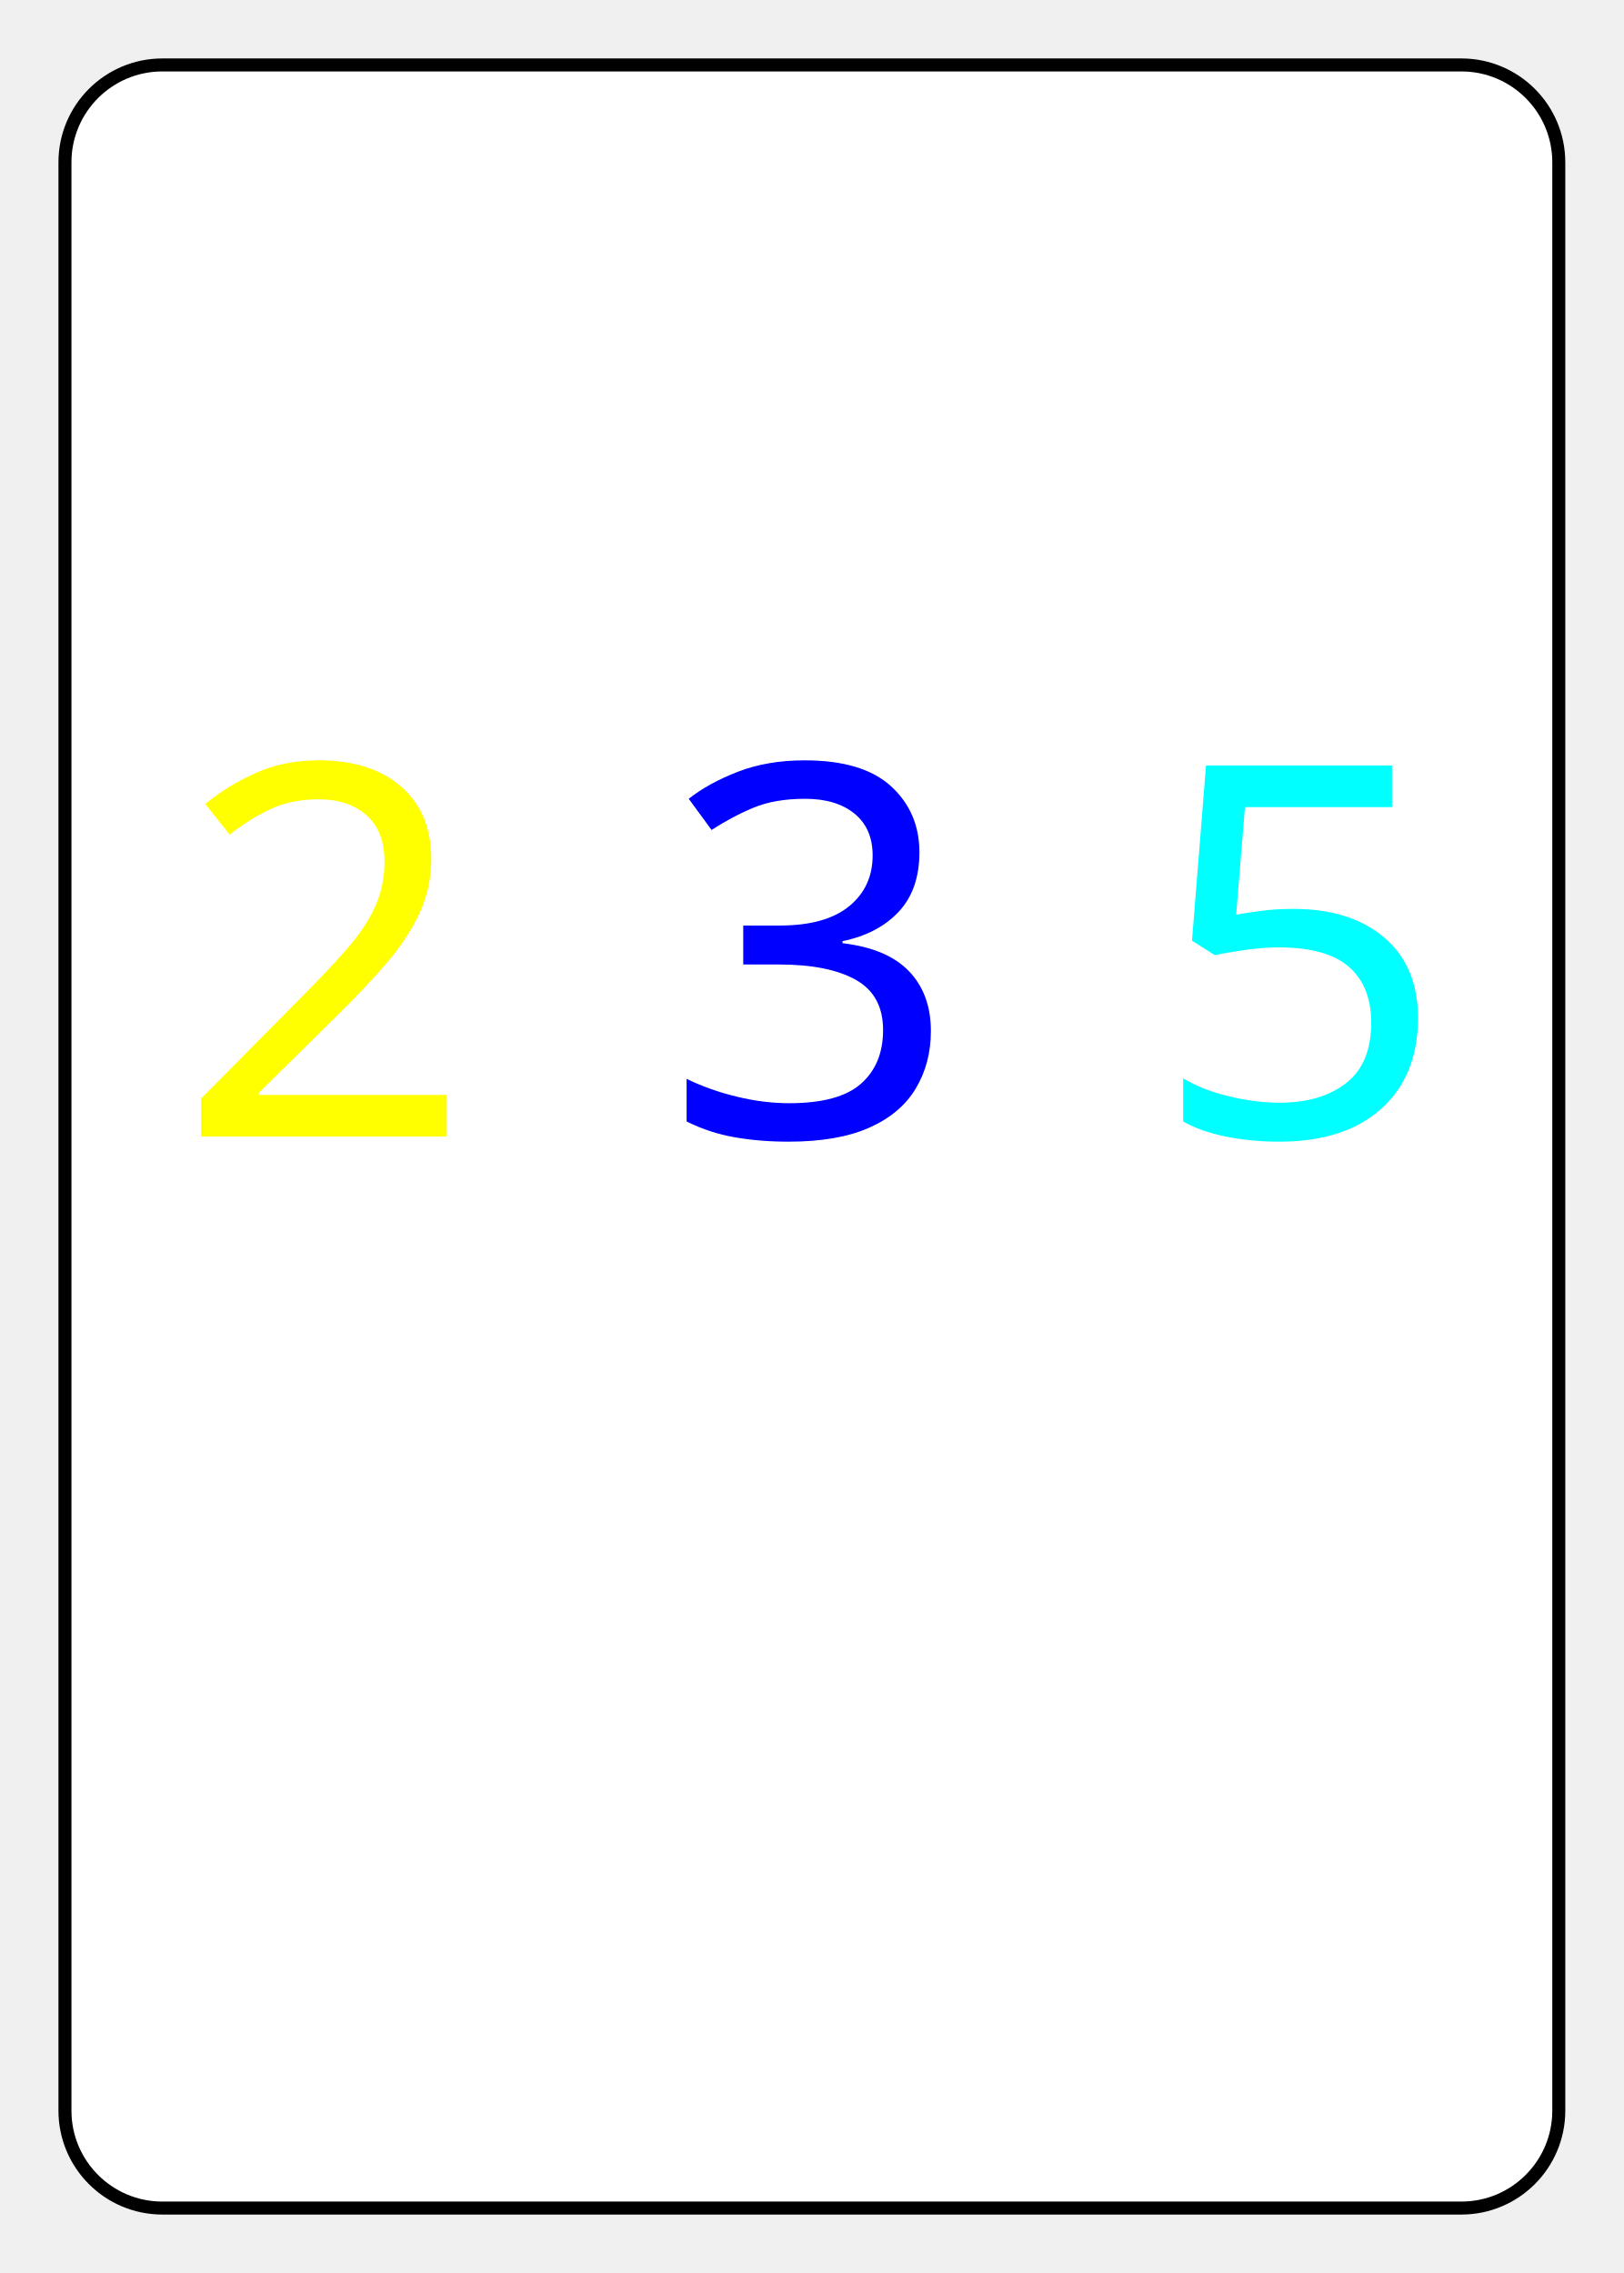
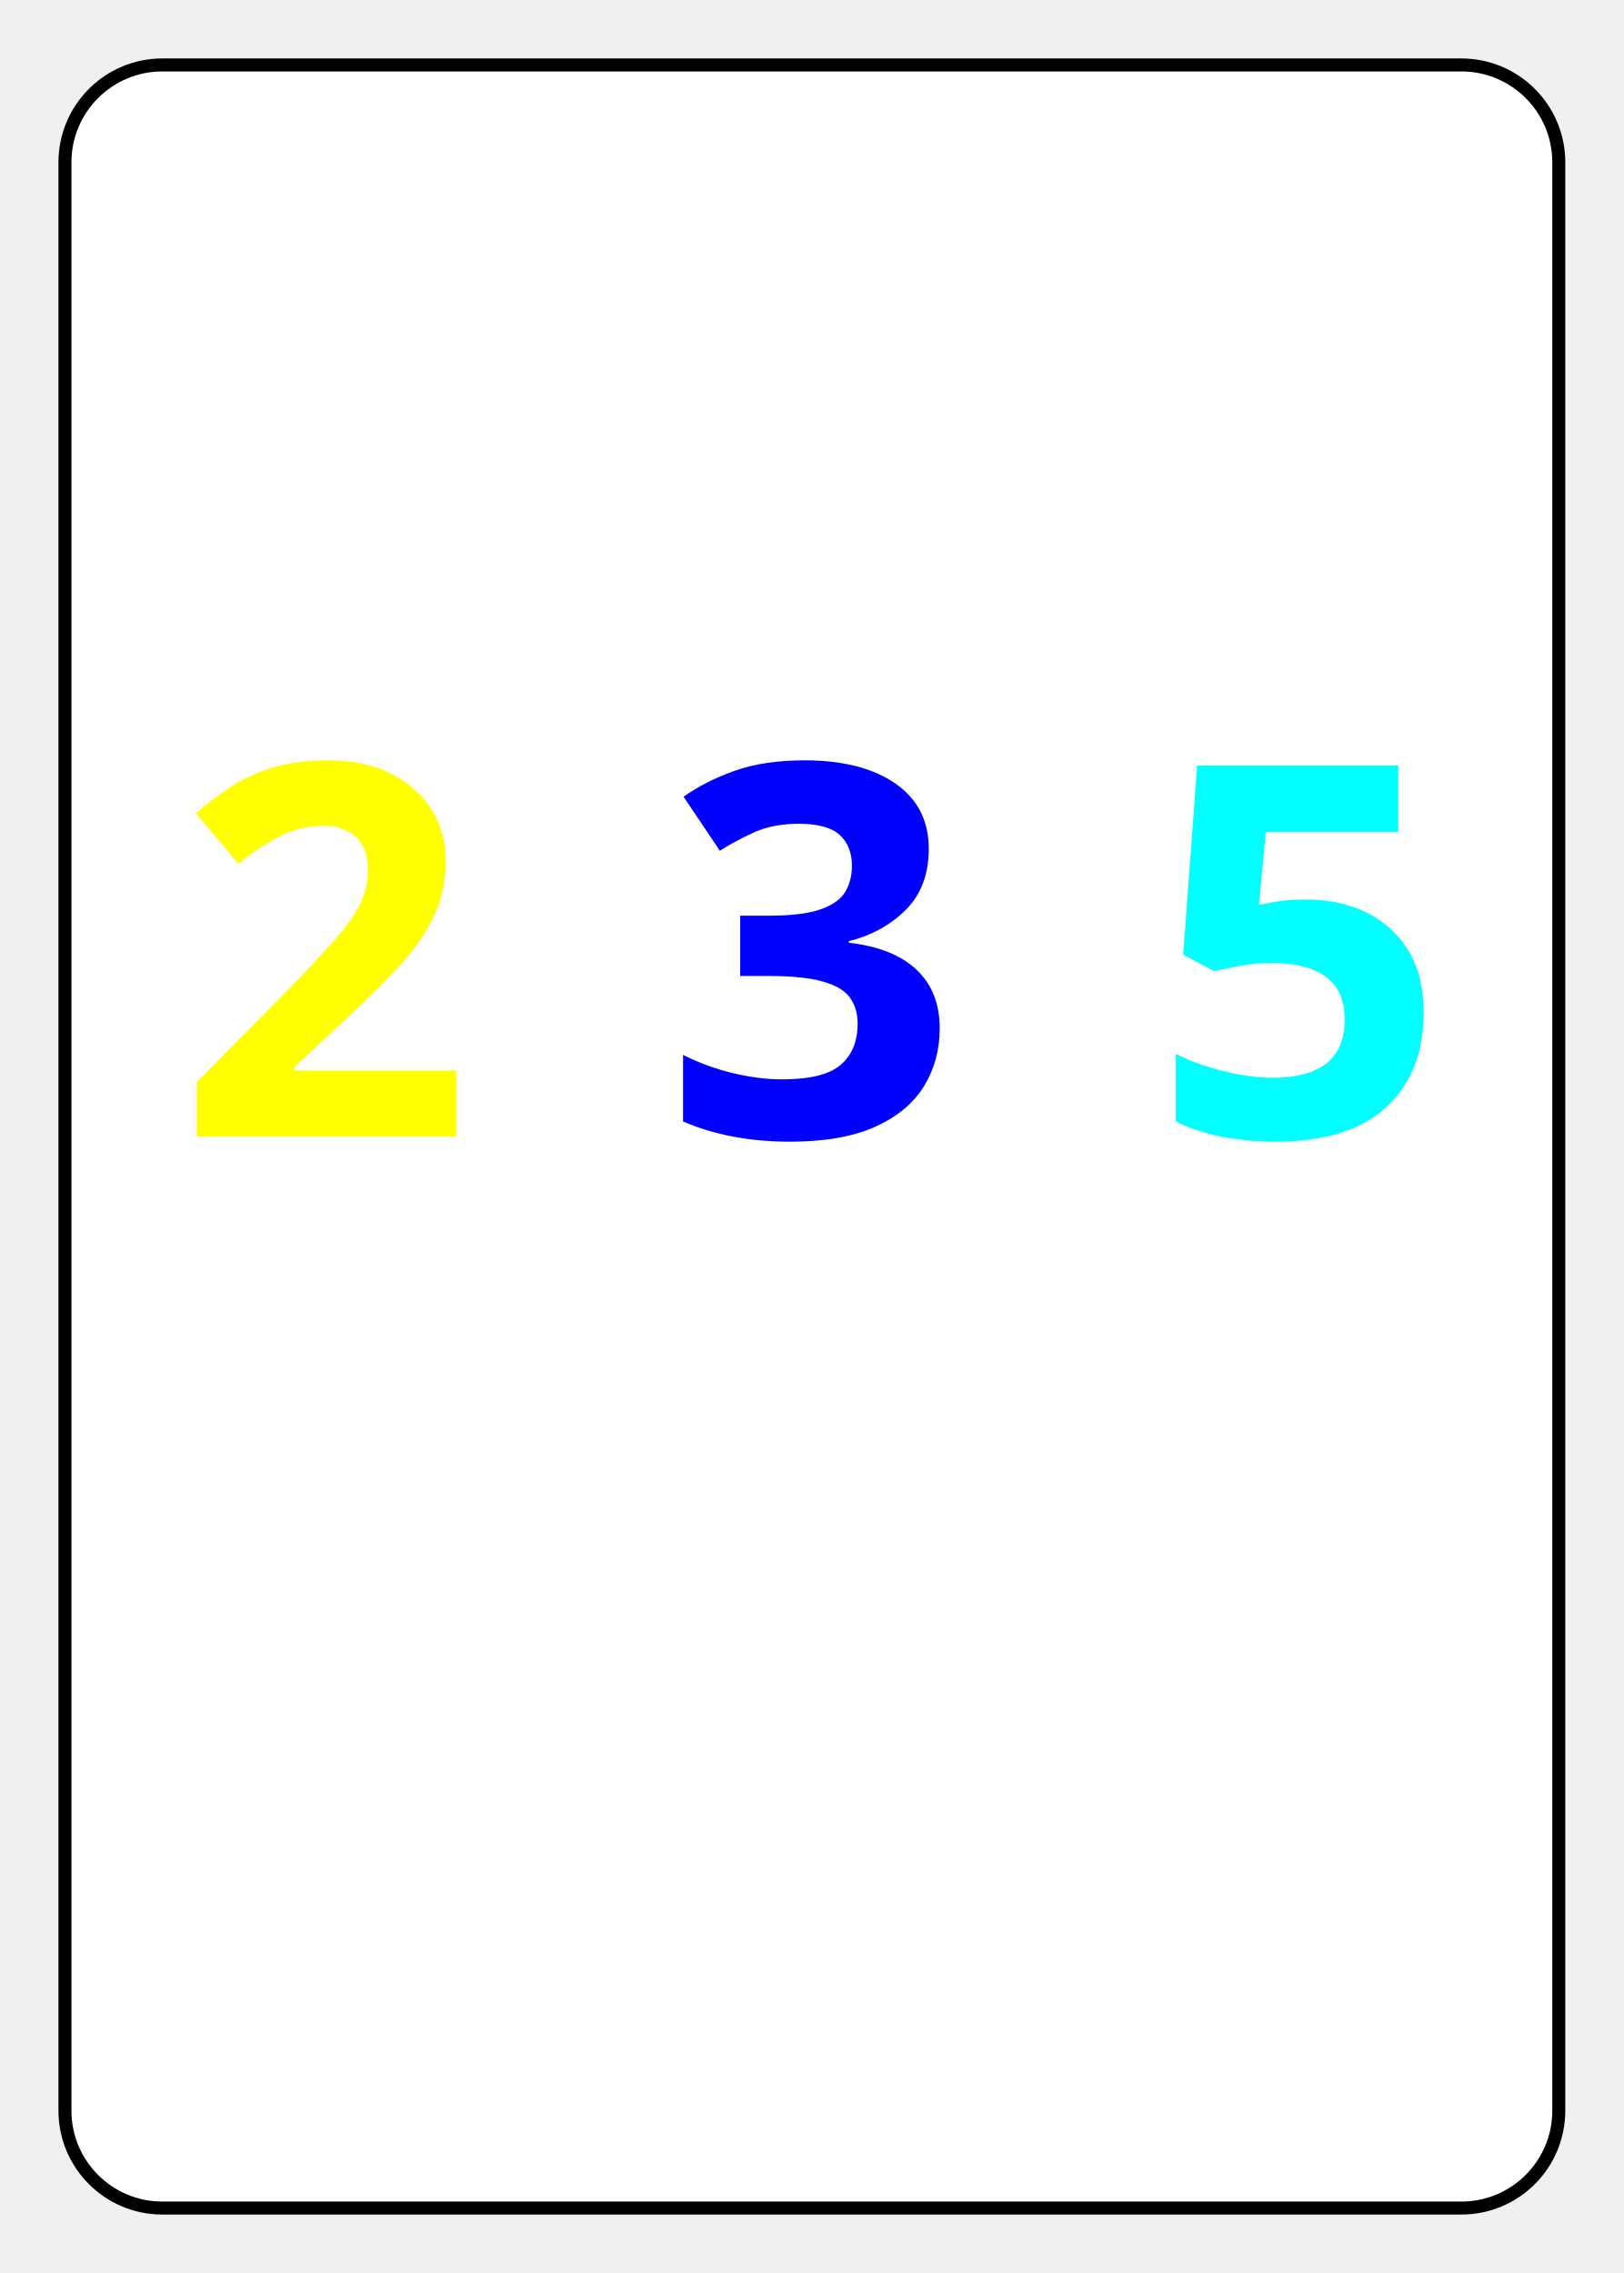
<svg xmlns="http://www.w3.org/2000/svg" width="250" height="350" viewBox="0 0 250 350">
  <rect x="10" y="10" width="230" height="330" rx="15" ry="15" fill="white" stroke="black" stroke-width="2" />
-   <text x="50" y="175" font-family="Fantasy" font-size="80" font-weight="normal" fill="rgb(255,255,0)" text-anchor="middle">2</text>
-   <text x="125" y="175" font-family="Fantasy" font-size="80" font-weight="normal" fill="rgb(0,0,255)" text-anchor="middle">3</text>
-   <text x="200" y="175" font-family="Fantasy" font-size="80" font-weight="normal" fill="rgb(0,255,255)" text-anchor="middle">5</text>
+   <text x="50" y="175" font-family="Fantasy" font-size="80" font-weight="bold" fill="rgb(255,255,0)" text-anchor="middle">2</text>
+   <text x="125" y="175" font-family="Fantasy" font-size="80" font-weight="bold" fill="rgb(0,0,255)" text-anchor="middle">3</text>
+   <text x="200" y="175" font-family="Fantasy" font-size="80" font-weight="bold" fill="rgb(0,255,255)" text-anchor="middle">5</text>
</svg>
